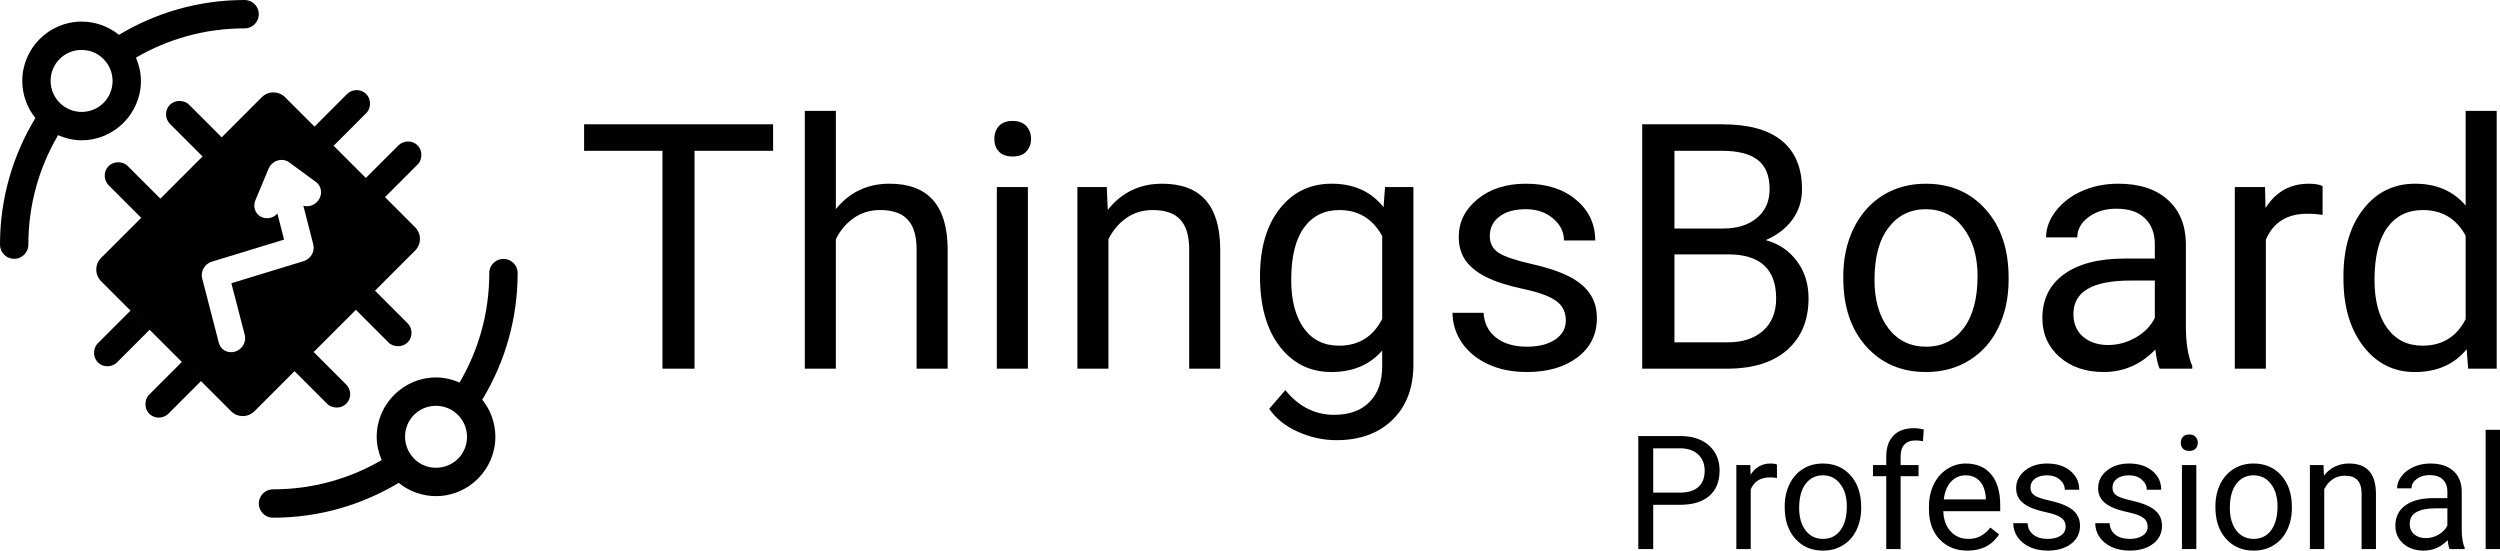
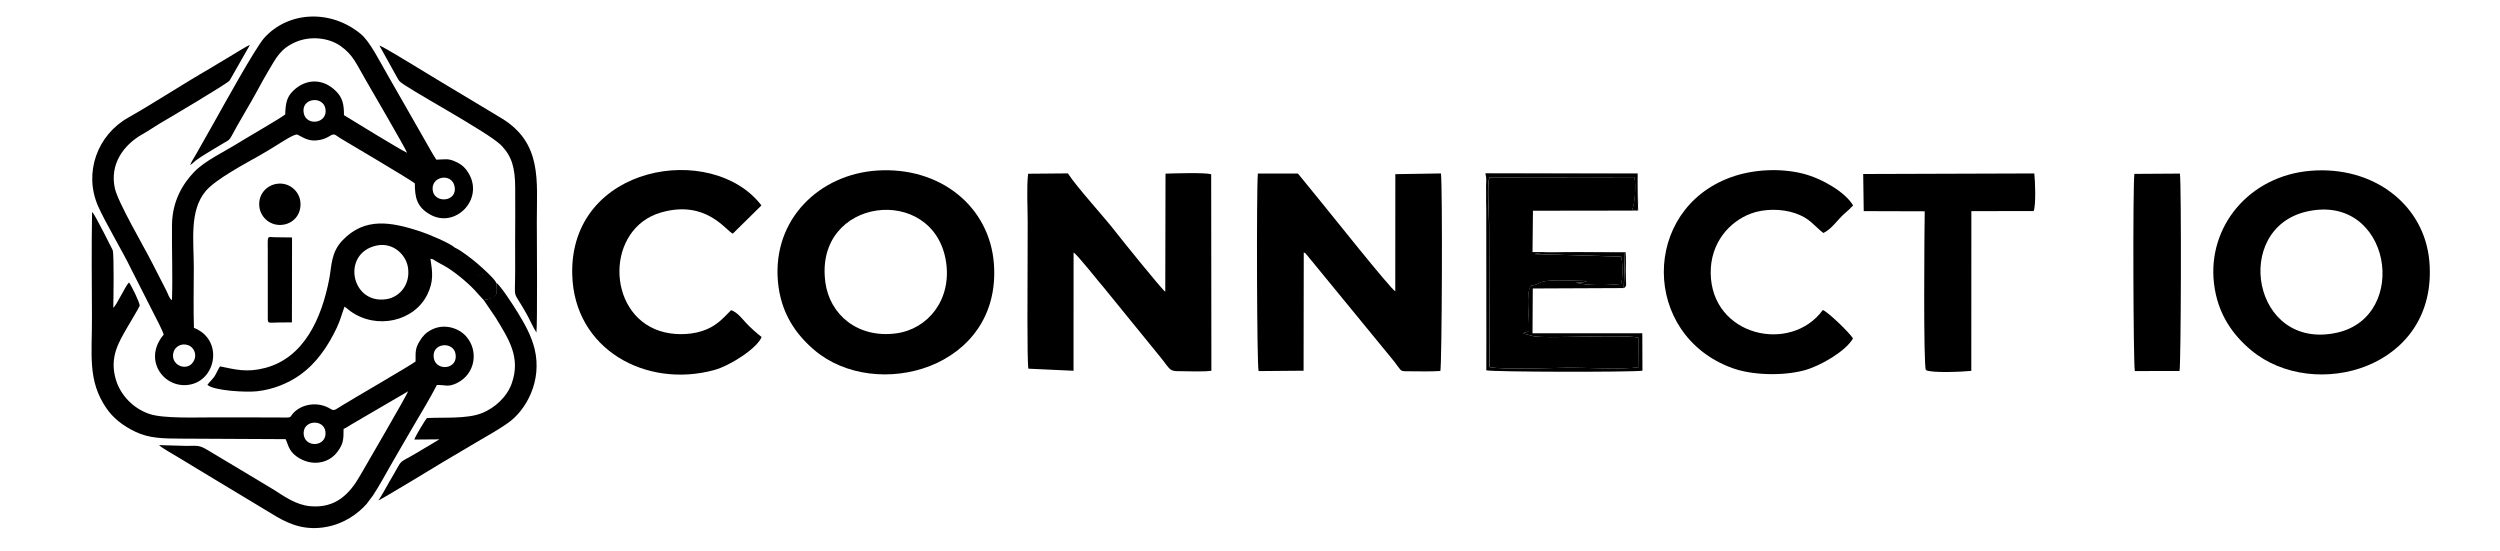
<svg xmlns="http://www.w3.org/2000/svg" width="1452.9" height="320" version="1.1" viewBox="0 0 1452.9 320">
-   <g transform="matrix(1 0 0 1 4.9845e-8 -.0021828)">
-     <g transform="matrix(.9401 0 0 .9401 -.0010706 -688.49)">
-       <g stroke-width="28" />
-       <g transform="translate(0,732.36)">
-         <g>
-           <g transform="translate(-6.1238e-5,-732.36)" shape-rendering="auto">
-             <path d="m151.13 732.36c-28.363 0-54.915 7.915-77.613 21.537-6.472-5.262-14.605-8.191-23.067-8.194a8.766 8.766 0 0 0-0.004 0c-20.154 7.3e-4 -36.679 16.528-36.678 36.682a8.766 8.766 0 0 0 0 0.011c0.01 8.415 2.927 16.483 8.103 22.927-13.83 22.83-21.87 49.58-21.87 78.17a8.766 8.766 0 1 0 17.531 0c0-24.702 6.719-47.748 18.378-67.574 4.566 1.985 9.473 3.15 14.519 3.157a8.766 8.766 0 0 0 0.012 0c20.155 6.2e-4 36.683-16.527 36.682-36.682a8.766 8.766 0 0 0 0-4e-3c-0.002-4.999-1.139-9.863-3.083-14.397 19.717-11.484 42.585-18.095 67.085-18.095a8.766 8.766 0 1 0 0-17.531zm-100.69 30.88c5.913 2e-3 11.191 2.512 14.836 7.077a8.766 8.766 0 0 0 0.183 0.215c2.671 3.38 4.133 7.553 4.134 11.863-0.002 10.677-8.468 19.144-19.144 19.148-4.37-8e-3 -8.601-1.509-12-4.255a8.766 8.766 0 0 0-0.012-9e-3c-4.514-3.633-7.136-9.098-7.144-14.893 0.003-10.677 8.47-19.144 19.148-19.146z" color="#000000" color-rendering="auto" image-rendering="auto" solid-color="#000000" style="isolation:auto;mix-blend-mode:normal;text-decoration-color:#000000;text-decoration-line:none;text-decoration-style:solid;text-indent:0;text-transform:none;white-space:normal" />
-             <path d="m66.992 835.19c-1.492 1.558-2.366 3.71-2.258 6.071 0.096 2.045 0.913 4.02 2.337 5.518 6.805 6.856 20.223 20.223 20.223 20.223l11.844-11.83s-12.973-12.961-20.176-20.171c-1.604-1.633-3.75-2.314-6.012-2.324-2.358-0.011-4.467 0.954-5.959 2.512zm32.147 19.98-36.639 36.64c-3.975 3.976-3.975 10.421 0 14.397l80.387 80.387c3.976 3.976 10.422 3.976 14.398 0l99.344-99.344c3.975-3.976 3.975-10.422-6.7e-4 -14.398l-18.63-18.63-31.75-31.76-30.01-30c-3.976-3.975-10.421-3.975-14.397 0l-62.7 62.7zm37.911-37.91s-12.973-12.961-20.176-20.171c-1.604-1.633-3.75-2.314-6.012-2.324-4.717-0.023-8.434 3.862-8.217 8.583 0.096 2.045 0.913 4.02 2.337 5.518 6.805 6.856 20.223 20.223 20.223 20.223l11.844-11.83zm69.193 5.213s12.961-12.973 20.171-20.176c1.633-1.604 2.314-3.75 2.324-6.012 0.022-4.717-3.862-8.434-8.583-8.217-2.045 0.096-4.02 0.913-5.518 2.337-6.856 6.805-20.223 20.223-20.223 20.223l11.83 11.844zm31.753 31.753s12.961-12.973 20.171-20.176c1.633-1.604 2.314-3.75 2.324-6.012 0.022-4.717-3.862-8.434-8.583-8.217-2.045 0.096-4.02 0.913-5.518 2.337-6.856 6.805-20.223 20.223-20.223 20.223l11.83 11.844zm-18.009 69.667s12.973 12.961 20.178 20.169c1.604 1.632 3.75 2.314 6.012 2.324 4.717 0.022 8.434-3.861 8.217-8.583l-2e-3 2e-3c-0.096-2.045-0.914-4.021-2.338-5.519-6.805-6.856-20.222-20.222-20.222-20.222l-11.844 11.83zm-37.914 37.914s12.973 12.961 20.178 20.169c1.604 1.632 3.75 2.314 6.012 2.324 4.717 0.023 8.434-3.861 8.217-8.583h-2e-3c-0.096-2.045-0.913-4.021-2.337-5.518-6.805-6.856-20.223-20.223-20.223-20.223l-11.844 11.83zm-69.667-5.687s-12.961 12.973-20.169 20.178c-1.632 1.604-2.314 3.75-2.324 6.012-0.023 4.717 3.861 8.434 8.583 8.217h-0.002c2.045-0.096 4.02-0.913 5.518-2.337 6.856-6.805 20.223-20.223 20.223-20.223l-11.82-11.84zm-31.743-31.74s-12.961 12.973-20.169 20.178c-1.632 1.604-2.314 3.75-2.324 6.012-0.023 4.717 3.861 8.434 8.583 8.217h-0.002c2.045-0.096 4.02-0.913 5.518-2.337 6.856-6.805 20.223-20.223 20.223-20.223l-11.829-11.85zm87.237-90.554c1.679-1.706 3.967-2.66 6.297-2.626 1.663 0.024 3.253 0.55 4.562 1.51l16.499 12.1c3.201 2.297 4.144 6.659 2.231 10.312-1.914 3.653-6.123 5.524-9.951 4.423l6.124 23.948c1.113 4.352-1.564 8.968-5.983 10.317l-44.642 13.631 8.246 31.883c1.173 4.37-1.502 9.044-5.955 10.407s-8.976-1.111-10.068-5.505l-10.282-39.769c-1.127-4.356 1.549-8.985 5.976-10.338l44.661-13.637-4.122-16.118c-2.763 3.064-7.234 3.808-10.586 1.762-3.353-2.047-4.614-6.29-2.986-10.047l8.117-19.454c0.433-1.038 1.067-1.989 1.862-2.797z" color="#000000" color-rendering="auto" fill-rule="evenodd" image-rendering="auto" solid-color="#000000" style="isolation:auto;mix-blend-mode:normal;text-decoration-color:#000000;text-decoration-line:none;text-decoration-style:solid;text-indent:0;text-transform:none;white-space:normal" />
-             <path d="m168.87 1052.4c28.363 0 54.915-7.915 77.614-21.538 6.472 5.262 14.605 8.192 23.067 8.194a8.766 8.766 0 0 0 4e-3 0c20.155-7e-4 36.68-16.528 36.679-36.682a8.766 8.766 0 0 0 0-0.011c-0.01-8.415-2.927-16.484-8.103-22.927 13.825-22.82 21.866-49.572 21.866-78.162a8.766 8.766 0 1 0-17.531 0c0 24.703-6.719 47.749-18.378 67.575-4.566-1.985-9.473-3.15-14.519-3.157a8.766 8.766 0 0 0-0.012 0c-20.155-6.2e-4 -36.683 16.527-36.682 36.682 2e-3 4.999 1.139 9.863 3.083 14.397-19.717 11.484-42.586 18.095-67.086 18.095a8.766 8.766 0 1 0 0 17.531zm100.69-30.875c-5.913 0-11.191-2.512-14.836-7.077a8.766 8.766 0 0 0-0.183-0.215c-2.671-3.38-4.133-7.553-4.134-11.863 2e-3 -10.677 8.468-19.144 19.144-19.148 4.37 8e-3 8.601 1.509 12 4.255a8.766 8.766 0 0 0 0.012 9e-3c4.514 3.633 7.136 9.098 7.144 14.893-3e-3 10.677-8.47 19.145-19.148 19.146z" color="#000000" color-rendering="auto" image-rendering="auto" solid-color="#000000" style="isolation:auto;mix-blend-mode:normal;text-decoration-color:#000000;text-decoration-line:none;text-decoration-style:solid;text-indent:0;text-transform:none;white-space:normal" />
-           </g>
-           <path d="m477.92 93.229h-48.56v134.68h-19.82v-134.68h-48.45v-16.395h116.83v16.394z" />
-           <path d="m516.72 129.23q12.762-15.668 33.203-15.668 35.59 0 35.901 40.155v74.188h-19.196v-74.292q-0.104-12.14-5.603-17.95-5.396-5.811-16.913-5.811-9.338 0-16.394 4.981-7.056 4.981-10.999 13.074v79.999h-19.19v-159.38h19.196v60.699z" />
-           <path d="m635.43 227.91h-19.2v-112.27h19.2zm-20.76-142.05q0-4.669 2.801-7.886 2.905-3.217 8.508-3.217t8.508 3.217 2.905 7.886q0 4.669-2.905 7.782t-8.508 3.113-8.508-3.113q-2.8-3.113-2.8-7.782z" />
-           <path d="m684.19 115.64 0.623 14.111q12.866-16.187 33.618-16.187 35.59 0 35.901 40.155v74.188h-19.196v-74.292q-0.104-12.14-5.603-17.95-5.396-5.811-16.913-5.811-9.338 0-16.394 4.981-7.056 4.981-10.999 13.074v79.999h-19.196v-112.27h18.158z" />
-           <path d="m778.92 170.84q0-26.251 12.14-41.711 12.14-15.564 32.166-15.564 20.544 0 32.062 14.526l0.934-12.451h17.535v109.57q0 21.79-12.97 34.344-12.866 12.555-34.656 12.555-12.14 0-23.761-5.188t-17.743-14.215l9.961-11.517q12.347 15.253 30.194 15.253 14.008 0 21.79-7.886 7.886-7.886 7.886-22.205v-9.65q-11.517 13.281-31.439 13.281-19.714 0-31.958-15.875-12.14-15.875-12.14-43.268zm19.299 2.179q0 18.988 7.782 29.883 7.782 10.791 21.79 10.791 18.158 0 26.666-16.498v-51.257q-8.82-16.083-26.459-16.083-14.008 0-21.893 10.895-7.886 10.895-7.886 32.269z" />
-           <path d="m967.98 198.13q0-7.782-5.914-12.036-5.811-4.358-20.441-7.471-14.526-3.113-23.138-7.471-8.508-4.358-12.659-10.376-4.047-6.018-4.047-14.319 0-13.8 11.621-23.346 11.725-9.546 29.883-9.546 19.092 0 30.92 9.857 11.932 9.857 11.932 25.214h-19.299q0-7.886-6.744-13.593-6.641-5.707-16.809-5.707-10.48 0-16.394 4.565-5.914 4.565-5.914 11.932 0 6.952 5.499 10.48 5.499 3.528 19.818 6.744 14.423 3.217 23.346 7.678 8.923 4.462 13.177 10.791 4.358 6.226 4.358 15.253 0 15.045-12.036 24.176-12.036 9.027-31.232 9.027-13.489 0-23.865-4.773t-16.29-13.281q-5.811-8.612-5.811-18.573h19.196q0.519 9.65 7.678 15.356 7.263 5.603 19.092 5.603 10.895 0 17.432-4.358 6.641-4.462 6.641-11.829z" />
-           <path d="m1015.2 227.91v-151.07h49.39q24.591 0 36.938 10.168 12.451 10.168 12.451 30.09 0 10.583-6.018 18.781-6.018 8.093-16.394 12.555 12.244 3.424 19.299 13.074 7.159 9.546 7.159 22.827 0 20.337-13.178 31.958t-37.25 11.621h-52.399zm19.922-70.66v54.37h32.892q13.904 0 21.893-7.159 8.093-7.263 8.093-19.922 0-27.289-29.675-27.289h-33.203zm0-15.979h30.09q13.074 0 20.856-6.537 7.886-6.537 7.886-17.743 0-12.451-7.263-18.054-7.263-5.707-22.101-5.707h-29.468v48.041z" />
-           <path d="m1139.5 170.74q0-16.498 6.433-29.675 6.537-13.177 18.054-20.337 11.621-7.159 26.459-7.159 22.931 0 37.042 15.875 14.215 15.875 14.215 42.23v1.349q0 16.394-6.329 29.468-6.226 12.97-17.95 20.233-11.621 7.263-26.77 7.263-22.827 0-37.042-15.875-14.1-15.88-14.1-42.02v-1.349zm19.299 2.283q0 18.677 8.612 29.987 8.716 11.31 23.242 11.31 14.63 0 23.242-11.414 8.612-11.517 8.612-32.166 0-18.469-8.82-29.883-8.716-11.517-23.242-11.517-14.215 0-22.931 11.31-8.716 11.31-8.716 32.373z" />
-           <path d="m1335.1 227.91q-1.66-3.32-2.698-11.829-13.385 13.904-31.958 13.904-16.602 0-27.289-9.338-10.584-9.442-10.584-23.865 0-17.535 13.281-27.185 13.385-9.753 37.561-9.753h18.677v-8.82q0-10.065-6.018-15.979-6.018-6.018-17.743-6.018-10.272 0-17.224 5.188-6.952 5.188-6.952 12.555h-19.299q0-8.405 5.914-16.187 6.018-7.886 16.186-12.451 10.272-4.565 22.516-4.565 19.403 0 30.402 9.753 10.998 9.65 11.414 26.666v51.672q0 15.46 3.943 24.591v1.66h-20.129zm-31.854-14.63q9.027 0 17.12-4.669 8.093-4.669 11.725-12.14v-23.035h-15.045q-35.278 0-35.278 20.648 0 9.027 6.018 14.111 6.018 5.084 15.46 5.084z" />
-           <path d="m1435.8 132.87q-4.358-0.726-9.442-0.726-18.884 0-25.629 16.083v79.688h-19.196v-112.27h18.677l0.311 12.97q9.442-15.045 26.77-15.045 5.603 0 8.508 1.453v17.847z" />
-           <path d="m1448.7 170.84q0-25.836 12.244-41.504 12.244-15.771 32.062-15.771 19.714 0 31.232 13.489v-58.517h19.196v159.38h-17.639l-0.934-12.036q-11.517 14.111-32.062 14.111-19.507 0-31.854-15.979-12.244-15.979-12.244-41.711v-1.453zm19.196 2.179q0 19.092 7.886 29.883 7.886 10.791 21.79 10.791 18.262 0 26.666-16.394v-51.57q-8.612-15.875-26.459-15.875-14.111 0-21.997 10.895-7.886 10.895-7.886 32.269z" />
-         </g>
-       </g>
+   <g id="Layer_x0020_1" transform="matrix(1.731207, 0, 0, 1.731207, 28.11186, -2.157529)" style="">
+     <g id="_2745907064256">
+       <path class="fil0" d="M110.2 83.67c5.37,-1.14 9.77,2.89 10.5,7.28 0.93,5.6 -2.63,10 -7.18,10.72 -11.92,1.9 -15.31,-15.46 -3.32,-18zm18.93 4.63l4.03 1.67c0.29,0.13 0.31,0.15 0.44,0.24l1.23 1.03c0.04,0.03 0.09,0.06 0.13,0.09l5.04 3.51c0.54,0.42 0.31,0.37 1.04,0.3l0.49 -0.08c-0.26,0.85 -0.3,0.4 -0.56,0.77l2.33 1.99c-0.01,-0.01 -0.26,-0.2 -0.33,-0.27 0.26,-0.35 0.59,-0.17 1.41,-1l0.48 -0.24c-0.3,-0.55 -0.11,-0.1 -0.23,-0.83 1.02,-0.44 0.89,-0.22 0.93,-1.64 0.06,-0.04 0.14,-0.08 0.19,-0.11 0.05,-0.02 0.13,-0.07 0.18,-0.1 0.05,-0.02 0.13,-0.06 0.17,-0.08 1.31,-0.62 -0.3,0.21 0.42,-0.16l-1.52 0.02c-0.75,-0 0.18,-0.06 -0.38,0.16 -0.24,0.09 -0.9,0.38 -1.3,-0.17 -0.43,-1.15 0.44,-1.02 0.73,-1.12 -0.92,-0.96 -0.65,0.7 -0.69,-0.73 -0.03,-1.01 0.88,-0.8 1.03,-0.84 -1.22,-0.73 -0.87,-1.24 -2.86,-1.26l0.21 -0.31c0.31,-0.65 -0.92,-1.42 -1.47,-1.77l-2.41 -1.65c-1.53,-1.08 -1.26,-0.45 -1.36,-1.32 -1.62,-1.5 -8.74,-4.51 -11.63,-5.46 -9.77,-3.19 -18.61,-4.89 -26.14,3 -3.9,4.09 -3.6,8.57 -4.43,12.87 -2.56,13.33 -8.46,26.48 -21.48,29.94 -6.21,1.65 -10.08,0.52 -15.19,-0.51 -0.52,0.66 -1.31,2.53 -1.81,3.28 -0.78,1.17 -1.78,1.96 -2.43,2.93 2.2,1.97 12.95,2.56 16.67,2.14 5.53,-0.61 10.37,-2.69 14.09,-5.26 5.73,-3.94 9.68,-9.76 12.68,-16.09 1.19,-2.5 1.66,-4.59 2.59,-7.05 0.63,0.37 1.25,1 1.89,1.46 8.86,6.44 21.63,3.48 25.99,-5.71 2.03,-4.29 1.68,-7.2 0.96,-11.85l0.87 0.21zm0 0c1,0.76 3.52,1.97 4.75,2.74 3.31,2.08 7.84,5.85 10.29,8.8l1.98 2.15c3.33,-0.85 4.94,-0.01 4.22,-5.78 -0.54,-1.37 -5,-5.34 -6.39,-6.52 -1.71,-1.45 -5.3,-4.31 -7.49,-5.3 0.09,0.87 -0.17,0.24 1.36,1.32l2.41 1.65c0.55,0.35 1.78,1.12 1.47,1.77l-0.21 0.31c1.99,0.02 1.64,0.53 2.86,1.26 -0.15,0.04 -1.06,-0.17 -1.03,0.84 0.05,1.43 -0.23,-0.23 0.69,0.73 -0.29,0.1 -1.15,-0.03 -0.73,1.12 0.41,0.55 1.07,0.27 1.3,0.17 0.56,-0.21 -0.37,-0.16 0.38,-0.16l1.52 -0.02c-0.72,0.37 0.89,-0.46 -0.42,0.16 -0.05,0.02 -0.12,0.06 -0.17,0.08 -0.05,0.02 -0.13,0.07 -0.18,0.1 -0.05,0.03 -0.13,0.07 -0.19,0.11 -0.04,1.41 0.09,1.2 -0.93,1.64 0.12,0.73 -0.07,0.28 0.23,0.83l-0.48 0.24c-0.82,0.83 -1.15,0.65 -1.41,1 0.07,0.06 0.33,0.26 0.33,0.27l-2.33 -1.99c0.26,-0.37 0.31,0.07 0.56,-0.77l-0.49 0.08c-0.73,0.07 -0.5,0.13 -1.04,-0.3l-5.04 -3.51c-0.04,-0.02 -0.09,-0.06 -0.13,-0.09l-1.23 -1.03c-0.12,-0.09 -0.15,-0.11 -0.44,-0.24l-4.03 -1.67z" style="" />
+       <path class="fil0" d="M163.83 112.88c0.38,-2.31 0.14,-34.07 0.14,-37.24 -0.03,-13.69 1.92,-26.34 -11.87,-34.71l-17.54 -10.54c-3.96,-2.39 -7.64,-4.58 -11.62,-7.03 -1.67,-1.03 -10.76,-6.56 -11.82,-6.83l4.97 8.95c0.47,0.84 1.29,2.4 1.75,2.98 1.63,2.08 30.02,17.19 34.27,21.66 3.5,3.69 4.55,7.41 4.6,14.06 0.04,6.19 0.01,12.45 -0.02,18.65 -0.02,3.06 0.01,6.14 0.01,9.21 0.01,10.88 -1.08,5.74 3.91,14.73 1.04,1.88 2.14,4.43 3.22,6.11z" style="" />
+       <path class="fil0" d="M73.65 86.42l0.01 21.12c0.01,2.64 -0.22,1.95 4.41,1.95l3.69 -0.01 0.04 -28.52 -5.52 -0.07c-3.08,0.01 -2.63,-1.21 -2.62,5.53z" style="" />
+       <path class="fil0" d="M76.7 62.95c-3.5,0.52 -6.48,3.67 -5.84,7.95 0.52,3.45 3.8,6.43 8.04,5.77 3.57,-0.57 6.26,-3.72 5.66,-7.96 -0.48,-3.41 -3.79,-6.36 -7.85,-5.76z" style="" />
+       <path class="fil1" d="M49.05 121.91c-1.77,4.64 -8.49,2.13 -7,-2.57 0.54,-1.68 2.55,-3.04 4.89,-2.22 1.52,0.52 2.95,2.56 2.11,4.79zm80 -56.61c-0.84,-4.87 6.34,-6.22 7.31,-1.49 1.06,5.18 -6.56,5.86 -7.31,1.49zm-43.32 -26.06c-1.02,-5.12 6.48,-5.98 7.28,-1.49 0.88,4.95 -6.38,6 -7.28,1.49zm-38.11 17.42c1.02,-0.68 1.43,-1.29 2.51,-2.01 0.87,-0.58 1.82,-1.23 2.87,-1.85 2.09,-1.23 3.87,-2.4 6.03,-3.63 1.36,-0.78 1.73,-0.85 2.47,-2.26 2.47,-4.7 6.24,-10.76 8.7,-15.34 1.08,-2.01 2.25,-4.18 3.46,-6.19 2.83,-4.71 4.12,-7.72 9.31,-10 4.96,-2.17 11.15,-1.5 15.15,1.33 4.26,3.03 5.33,6.11 8.23,11.07 0.84,1.45 13.85,23.8 14.07,24.76 -1.37,-0.48 -19.85,-11.78 -21.19,-12.64 0.03,-3.67 -0.54,-5.82 -2.51,-7.88 -4.25,-4.43 -10.1,-4.57 -14.51,-0.33 -2.15,2.07 -2.61,4.21 -2.7,7.98 -1.83,1.43 -12.98,7.84 -15.43,9.38 -5.12,3.22 -11.52,6.12 -15.19,9.97 -3.78,3.96 -7.3,9.72 -7.39,17.7 -0.09,8.36 0.27,16.98 -0.01,25.3 -0.96,-0.61 -1.29,-2.09 -1.81,-3.07l-4.79 -9.36c-2.78,-5.51 -11.56,-20.42 -12.58,-25.16 -1.76,-8.14 2.96,-14.58 9.33,-18.16 2.06,-1.15 3.8,-2.41 5.83,-3.61 2.77,-1.61 22.64,-13.35 23.37,-14.37l6.81 -11.94c-0.89,0.21 -5.52,3.17 -6.77,3.89 -2.38,1.36 -4.56,2.79 -6.88,4.13 -8.7,5 -18.73,11.59 -27.21,16.37 -10.28,5.79 -14.98,18.36 -10.16,29.58 2.2,5.12 8.55,15.77 11.22,21.36l7.33 14.45c0.8,1.61 3.26,6.2 3.53,7.45 -7.34,8.68 0.5,18.81 9.32,16.67 8.5,-2.06 10.56,-15.15 0.83,-18.94 -0.2,-6.57 -0.05,-13.38 -0.04,-19.97 0.02,-9.17 -1.58,-19.27 3.98,-25.93 3.34,-4 13.46,-9.33 18.26,-12.06 2.24,-1.27 4.05,-2.41 6.17,-3.72 0.99,-0.61 5.54,-3.61 6.4,-3.19 2.15,1.04 3.85,2.55 7.67,1.75 1.41,-0.29 2.4,-0.82 3.47,-1.47 1.35,-0.82 1.78,0.04 3.19,0.9 2.21,1.35 23.75,14.01 25.06,15.19 0.03,4.41 0.43,7.83 5.2,10.49 8.35,4.67 18.03,-5.03 12.91,-13.81 -1.03,-1.77 -2.24,-2.92 -4.06,-3.8 -2.9,-1.41 -3.69,-0.91 -6.83,-0.84 -1.44,-2.15 -2.76,-4.69 -4.14,-7.06l-12.33 -21.57c-2.52,-4.31 -5.77,-10.98 -8.9,-13.57 -10.02,-8.29 -24.2,-7.7 -32.37,1.28 -2.96,3.25 -13.87,23.06 -16.83,28.32l-6.09 10.77c-0.65,1.12 -1.59,2.56 -1.99,3.65z" style="" />
+       <path class="fil1" d="M85.74 147.3c-0.76,-5.06 6.81,-5.65 7.28,-1.07 0.51,5.01 -6.63,5.43 -7.28,1.07zm43.69 -25.61c-1.15,-5.38 6.57,-6.12 7.27,-1.56 0.8,5.19 -6.37,5.74 -7.27,1.56zm-49.79 26.98c0.87,1.73 0.97,3.9 3.77,5.87 4.8,3.37 10.67,2.44 13.68,-1.69 1.89,-2.59 2.02,-3.9 2.01,-7.62 0.88,-0.33 1.83,-1.05 2.72,-1.56l18.95 -11.07c-0.47,1.41 -14.4,25.3 -16.11,28.28 -3.49,6.08 -8.13,11.06 -16.72,10.3 -4.91,-0.43 -8.95,-3.45 -12.27,-5.54l-22.19 -13.3c-3.19,-1.88 -3.39,-1.35 -7.54,-1.42 -2.94,-0.05 -5.84,-0.2 -8.79,-0.25 0.98,1 4.93,3.15 6.48,4.11 2.25,1.39 4.33,2.65 6.57,3.99l26.35 15.88c4.87,2.85 10.01,4.74 16.84,3.47 5.96,-1.11 10.5,-4.41 13.43,-7.68l2.21 -2.96c2.15,-3.32 3.93,-6.61 5.89,-10.05 2.55,-4.47 5.2,-8.96 7.76,-13.37 2.57,-4.43 5.41,-9.02 7.75,-13.58 2.96,-0.07 3.67,0.85 6.75,-0.66 6.2,-3.05 7.33,-10.88 3.03,-15.7 -2.43,-2.72 -7.28,-4.43 -11.66,-2.15 -1.94,1.02 -2.93,2.15 -3.98,3.9 -1.48,2.46 -1.28,3.6 -1.3,6.72 -1.02,0.93 -21.16,12.59 -24.77,14.83 -2.33,1.44 -2.55,1.85 -3.78,1.09 -4.33,-2.67 -9.7,-1.58 -12.44,1.35 -1.52,1.62 -0.17,1.59 -4.23,1.54 -7.57,-0.08 -15.12,0 -22.69,-0.04 -5.72,-0.02 -16.63,0.46 -21.44,-1.15 -5.24,-1.77 -9.61,-6.08 -11.24,-11.45 -2.29,-7.56 0.96,-12.67 3.86,-17.7 0.51,-0.89 4.06,-6.8 4.11,-7.16 0.15,-0.89 -2.94,-7.13 -3.59,-7.84 -1.27,1.24 -4.32,8.01 -5.27,8.48 0.06,-2.62 0.31,-18.01 -0.21,-19.35 -0.17,-0.43 -5.66,-11.22 -6.54,-12.36 -0.21,-0.28 -0.17,-0.22 -0.37,-0.41 -0.21,11.68 -0.09,23.65 -0.04,35.35 0.06,12.56 -1.53,21.2 4.84,30.5 2.26,3.3 5.45,5.84 9.65,7.87 4.71,2.29 9.54,2.32 15.24,2.35l35.27 0.18z" style="" />
+       <path class="fil1" d="M146.15 101.99l3.97 5.83c4.43,7.29 8.53,13.39 5.42,22.17 -1.59,4.46 -5.6,8.19 -10.03,9.95 -4.95,1.98 -12.72,1.35 -18.41,1.64 -0.61,0.6 -3.92,6.12 -4.26,7.22l8.43 -0.07 -6.41 3.82c-8.6,5.25 -5.08,1.56 -10.34,10.33 -0.97,1.62 -2.85,5.26 -3.78,6.36 1.01,-0.26 20.22,-11.99 21.74,-12.89 3.71,-2.19 7.24,-4.31 11.01,-6.52 3.76,-2.2 7.5,-4.27 10.87,-6.65 5.84,-4.12 11.55,-13.86 8.85,-24.88 -1.09,-4.45 -3.5,-8.63 -5.55,-11.98 -1.33,-2.19 -5.92,-9.35 -7.3,-10.12 0.29,4.28 0.55,4.76 -4.22,5.78z" style="" />
    </g>
-     <path d="m960.78 293.38v25.716h-8.662v-65.688h24.226q10.783 0 16.874 5.504 6.135 5.504 6.135 14.572 0 9.565-6 14.752-5.956 5.144-17.099 5.144zm0-7.083h15.565q6.948 0 10.648-3.248 3.699-3.294 3.699-9.474 0-5.865-3.699-9.385-3.7-3.518-10.151-3.654h-16.061zm71.915-8.526q-1.896-0.316-4.106-0.316-8.211 0-11.144 6.993v34.648h-8.346v-48.815h8.12l0.135 5.638q4.106-6.542 11.64-6.542 2.436 0 3.699 0.632v7.76zm4.511 16.467q0-7.173 2.797-12.903 2.842-5.73 7.85-8.843 5.053-3.113 11.504-3.113 9.971 0 16.107 6.902 6.18 6.903 6.18 18.362v0.587q0 7.128-2.752 12.813-2.707 5.639-7.805 8.798-5.053 3.157-11.639 3.157-9.926 0-16.107-6.902-6.136-6.902-6.136-18.272v-0.587zm8.392 0.993q0 8.12 3.744 13.038 3.789 4.918 10.106 4.918 6.361 0 10.106-4.963 3.745-5.008 3.745-13.986 0-8.03-3.836-12.994-3.789-5.007-10.106-5.007-6.18 0-9.971 4.918-3.789 4.918-3.789 14.075zm50.62 23.865v-42.363h-7.715v-6.451h7.715v-5.008q0-7.85 4.196-12.137 4.195-4.286 11.865-4.286 2.887 0 5.729 0.767l-0.451 6.768q-2.12-0.406-4.511-0.406-4.06 0-6.271 2.391-2.211 2.346-2.211 6.768v5.144h10.422v6.451h-10.422v42.363zm47.191 0.902q-9.925 0-16.152-6.496-6.226-6.542-6.226-17.46v-1.534q0-7.264 2.752-12.949 2.797-5.729 7.761-8.933 5.007-3.248 10.828-3.248 9.52 0 14.797 6.272 5.279 6.271 5.279 17.956v3.474h-33.07q0.18 7.218 4.196 11.684 4.061 4.421 10.288 4.421 4.421 0 7.489-1.805 3.068-1.804 5.369-4.782l5.099 3.97q-6.136 9.428-18.407 9.428zm-1.038-43.762q-5.053 0-8.483 3.699-3.428 3.655-4.24 10.287h24.452v-0.631q-0.36-6.362-3.428-9.835-3.068-3.519-8.301-3.519zm58.109 29.911q0-3.384-2.571-5.233-2.526-1.895-8.888-3.248-6.317-1.354-10.061-3.248-3.699-1.895-5.504-4.511-1.76-2.617-1.76-6.226 0-6.001 5.053-10.151 5.099-4.151 12.994-4.151 8.301 0 13.443 4.287 5.188 4.285 5.188 10.963h-8.391q0-3.428-2.933-5.91-2.887-2.481-7.308-2.481-4.557 0-7.128 1.985-2.572 1.985-2.572 5.188 0 3.022 2.391 4.557 2.391 1.534 8.618 2.933 6.271 1.398 10.15 3.338 3.88 1.94 5.73 4.692 1.894 2.707 1.894 6.631 0 6.542-5.233 10.512-5.233 3.925-13.581 3.925-5.865 0-10.377-2.075-4.511-2.075-7.082-5.774-2.526-3.745-2.526-8.076h8.346q0.226 4.196 3.339 6.678 3.157 2.436 8.301 2.436 4.737 0 7.579-1.896 2.887-1.939 2.887-5.143zm47.642 0q0-3.384-2.571-5.233-2.526-1.895-8.888-3.248-6.316-1.354-10.061-3.248-3.699-1.895-5.504-4.511-1.76-2.617-1.76-6.226 0-6.001 5.053-10.151 5.099-4.151 12.994-4.151 8.301 0 13.443 4.287 5.188 4.285 5.188 10.963h-8.391q0-3.428-2.933-5.91-2.887-2.481-7.309-2.481-4.557 0-7.128 1.985-2.572 1.985-2.572 5.188 0 3.022 2.391 4.557 2.391 1.534 8.618 2.933 6.271 1.398 10.15 3.338 3.88 1.94 5.73 4.692 1.894 2.707 1.894 6.631 0 6.542-5.233 10.512-5.233 3.925-13.581 3.925-5.865 0-10.377-2.075-4.511-2.075-7.082-5.774-2.526-3.745-2.526-8.076h8.346q0.226 4.196 3.339 6.678 3.157 2.436 8.301 2.436 4.737 0 7.579-1.896 2.887-1.939 2.887-5.143zm28.288 12.948h-8.346v-48.815h8.346zm-9.023-61.764q0-2.03 1.218-3.428 1.264-1.399 3.7-1.399 2.437 0 3.7 1.398 1.264 1.399 1.264 3.429 0 2.03-1.264 3.384-1.263 1.354-3.699 1.354-2.438 0-3.7-1.354-1.218-1.354-1.218-3.384zm20.122 36.905q0-7.173 2.796-12.903 2.843-5.73 7.85-8.843 5.053-3.113 11.505-3.113 9.971 0 16.106 6.902 6.181 6.903 6.181 18.362v0.587q0 7.128-2.752 12.813-2.707 5.639-7.804 8.798-5.053 3.157-11.64 3.157-9.925 0-16.106-6.902-6.136-6.902-6.136-18.272v-0.587zm8.391 0.993q0 8.12 3.745 13.038 3.789 4.918 10.106 4.918 6.361 0 10.106-4.963 3.744-5.008 3.744-13.986 0-8.03-3.835-12.994-3.79-5.007-10.106-5.007-6.181 0-9.971 4.918-3.79 4.918-3.79 14.075zm54.41-24.949 0.271 6.135q5.595-7.039 14.617-7.039 15.474 0 15.61 17.46v32.258h-8.346v-32.301q-0.044-5.279-2.436-7.805-2.346-2.526-7.354-2.526-4.06 0-7.128 2.166-3.068 2.165-4.782 5.684v34.784h-8.346v-48.816zm73.313 48.815q-0.722-1.443-1.173-5.143-5.82 6.045-13.896 6.045-7.218 0-11.865-4.06-4.602-4.106-4.602-10.377 0-7.624 5.775-11.82 5.82-4.241 16.331-4.241h8.121v-3.835q0-4.376-2.617-6.948-2.616-2.616-7.715-2.616-4.466 0-7.489 2.256-3.023 2.256-3.023 5.459h-8.391q0-3.655 2.571-7.038 2.617-3.428 7.038-5.413 4.466-1.986 9.79-1.986 8.436 0 13.219 4.241 4.782 4.196 4.962 11.594v22.467q0 6.723 1.715 10.694v0.721zm-13.852-6.361q3.925 0 7.444-2.03 3.519-2.03 5.099-5.279v-10.015h-6.542q-15.341 0-15.341 8.978 0 3.926 2.617 6.136t6.722 2.211zm43.131 6.361h-8.346v-69.297h8.346v69.298z" stroke-width=".934" />
+     <g id="_2745907063248">
+       <path class="fil0" d="M758.13 72.26c28.22,-6.43 34.94,35.24 10.09,40.68 -28.38,6.2 -35.29,-34.93 -10.09,-40.68zm-31.14 24.14c1.21,10.38 6.48,17.44 12.53,22.46 21.08,17.52 62.76,6.11 59.78,-29.76 -1.58,-19.04 -18.7,-32.28 -39.9,-30.52 -20.6,1.71 -34.63,18.72 -32.41,37.82z" style="" />
+       <path class="fil0" d="M700.27 59.62c-0.56,3.42 -0.38,64.06 0.15,66.19l15 -0.03c0.5,-1.73 0.67,-62.16 0.13,-66.26l-15.28 0.1z" style="" />
+       <path class="fil1" d="M421.41 85.95c0.97,0.6 0.17,-0.01 1.07,0.89l28.24 34.45c0.97,1.13 1.48,1.85 2.44,3.16 1.11,1.52 1.14,1.42 3.53,1.43 3.35,0.01 7.29,0.14 10.59,-0.1 0.52,-1.41 0.78,-61.82 0.2,-66.31l-15.31 0.24 -0.02 39.33c-1.67,-0.89 -22.64,-27.27 -24.63,-29.66l-8.06 -9.89 -13.44 0.02c-0.49,5.23 -0.34,64.72 0.25,66.31l15.1 -0.13 0.06 -39.75z" style="" />
+       <path class="fil1" d="M344.17 86.02c1.23,0.66 8.15,9.5 10.2,11.85l19.26 23.67c3.13,3.96 2.7,4.32 6.22,4.31 3.04,-0.01 7.62,0.27 10.57,-0.14l-0.07 -65.98c-2.34,-0.61 -12.22,-0.29 -15.33,-0.19l-0.08 39.64c-0.86,-0.39 -14.7,-17.57 -16.34,-19.7 -4.28,-5.56 -13.28,-15.27 -16.35,-20.03l-13.35 0.12c-0.56,4.78 -0.13,11.63 -0.15,16.65 -0.02,5.58 -0.03,11.17 -0.04,16.74 -0,1.96 -0.2,30.1 0.28,32.05l15.15 0.7 0.02 -39.7z" style="" />
+       <path class="fil1" d="M260.83 95.98c-3.85,-28.63 36.44,-33.26 40.51,-6.88 1.97,12.73 -6.06,22.64 -16.76,24.06 -12.8,1.7 -22.28,-6.19 -23.76,-17.18zm-15.94 -0.43c0.91,10.98 6.28,18.12 12.21,23.18 20.63,17.61 62.76,6.33 60.33,-28.72 -1.35,-19.44 -18.11,-32.94 -39.31,-31.51 -19.16,1.29 -34.96,16.19 -33.23,37.05z" style="" />
+       <path class="fil1" d="M239.38 70.22c-16.47,-21.57 -64.46,-13.8 -63.52,23.19 0.63,25.2 24.84,38.26 47.62,32.07 5.35,-1.45 14.4,-7.26 15.96,-11.1 -1.26,-0.9 -3.99,-3.37 -5.14,-4.63 -1.59,-1.74 -3.1,-3.72 -5.11,-4.38 -2.82,2.83 -5.02,5.5 -9.78,7.02 -4.39,1.4 -9.91,1.38 -14.3,-0.09 -17.96,-5.98 -18,-34.43 0.61,-39.74 15.07,-4.3 21.6,5.99 24.04,7.12l9.61 -9.47z" style="" />
+       <path class="fil1" d="M595.83 79.47c1.85,-0.87 3.35,-2.47 5.15,-4.54 1.7,-1.96 3.18,-2.83 4.86,-4.72 -2.54,-4.36 -10.3,-9.03 -16.89,-10.69 -7.74,-1.94 -16.88,-1.38 -24.07,1.21 -30.17,10.85 -30.17,52.93 0.39,64.07 6.68,2.43 16.83,2.7 24.08,0.79 5.67,-1.5 14.11,-6.57 16.46,-10.74 -1.13,-1.85 -8.18,-8.74 -10.13,-9.54 -10.78,14.79 -37.38,8.83 -37.64,-12.35 -0.13,-10.11 6.2,-17.27 13.46,-20.01 4.43,-1.67 10.36,-1.67 14.85,-0.14 5.04,1.72 6.25,4.13 9.49,6.64z" style="" />
+       <path class="fil1" d="M482.76 125.56l0.02 -49.33c-0.04,-5.22 0.7,-11.81 -0.29,-16.74l51.08 0c-0.08,2.47 -0.13,4.37 -0.03,6.87 0.29,7.35 0.31,5.32 -1.69,5.43 -0.6,-1.38 -0.2,0.22 0.13,-0.92 0.65,-2.28 1.07,-7.83 0.42,-10.16l-48.63 0.07c-0.86,3.04 -0.09,12.04 -0.11,15.89l0.12 47.81c5,0.94 19.5,0.33 25.33,0.22 6.63,-0.13 18.94,0.73 24.81,-0.19l-0.14 -9.93c-5.88,-1.19 -32.28,0.53 -35.46,-0.53l-3.3 -0.89c1.23,-0.72 0.76,0.07 2.04,-0.86 0.17,-4.3 -1.04,-12.16 0.47,-14.96 0.45,-0.45 1.6,-0.2 2.88,-1.03 2.24,-1.46 10.19,-0.82 16.04,-0.73 -1,0.62 -2.39,0.5 -3.72,0.55 4.03,1.06 10.59,0.94 15.29,0.43 0.58,-2.95 0.55,-6.22 0,-9.16l-29.15 -0.86c3.43,-1.03 25.14,-0.58 30.41,-0.51l-0.39 11.93c1.06,-0.72 0.71,-1.05 0.7,-2.79 -0,-1 -0.05,-2.03 -0.05,-3.04 -0,-2.02 0.15,-4.13 -0.09,-6.28l-31.23 0.01 0.15 -13.87 35.33 -0.05 -0.14 -12.43 -50.94 0.12 0.17 65.94z" style="" />
+       <path class="fil1" d="M609.42 72.12l20.46 0.06c-0.1,5.88 -0.49,51.84 0.4,53.29 1.7,1.07 12.33,0.59 15.24,0.28l0.02 -53.63 20.92 -0.02c0.8,-2.07 0.51,-10.06 0.21,-12.63l-57.44 0.19 0.18 12.46z" style="" />
+       <path class="fil2" d="M482.76 125.56c2.06,0.58 48.44,0.66 52.36,0.13l-0.04 -12.56 -36.86 -0 0.09 -15.04 30.54 -0.14 0.39 -11.93c-5.27,-0.07 -26.98,-0.52 -30.41,0.51l29.15 0.86c0.55,2.94 0.58,6.21 0,9.16 -4.7,0.52 -11.26,0.64 -15.29,-0.43 1.33,-0.05 2.72,0.07 3.72,-0.55 -5.85,-0.09 -13.79,-0.73 -16.04,0.73 -1.28,0.83 -2.43,0.58 -2.88,1.03 -1.51,2.81 -0.3,10.67 -0.47,14.96 -1.28,0.93 -0.81,0.14 -2.04,0.86l3.3 0.89c3.18,1.06 29.58,-0.67 35.46,0.53l0.14 9.93c-5.86,0.92 -18.18,0.06 -24.81,0.19 -5.83,0.11 -20.33,0.72 -25.33,-0.22l-0.12 -47.81c0.02,-3.85 -0.74,-12.84 0.11,-15.89l48.63 -0.07c0.65,2.33 0.23,7.88 -0.42,10.16 -0.32,1.14 -0.73,-0.46 -0.13,0.92 2,-0.11 1.97,1.93 1.69,-5.43 -0.1,-2.49 -0.05,-4.39 0.03,-6.87l-51.08 0c0.99,4.93 0.25,11.52 0.29,16.74l-0.02 49.33z" style="" />
+     </g>
  </g>
</svg>
